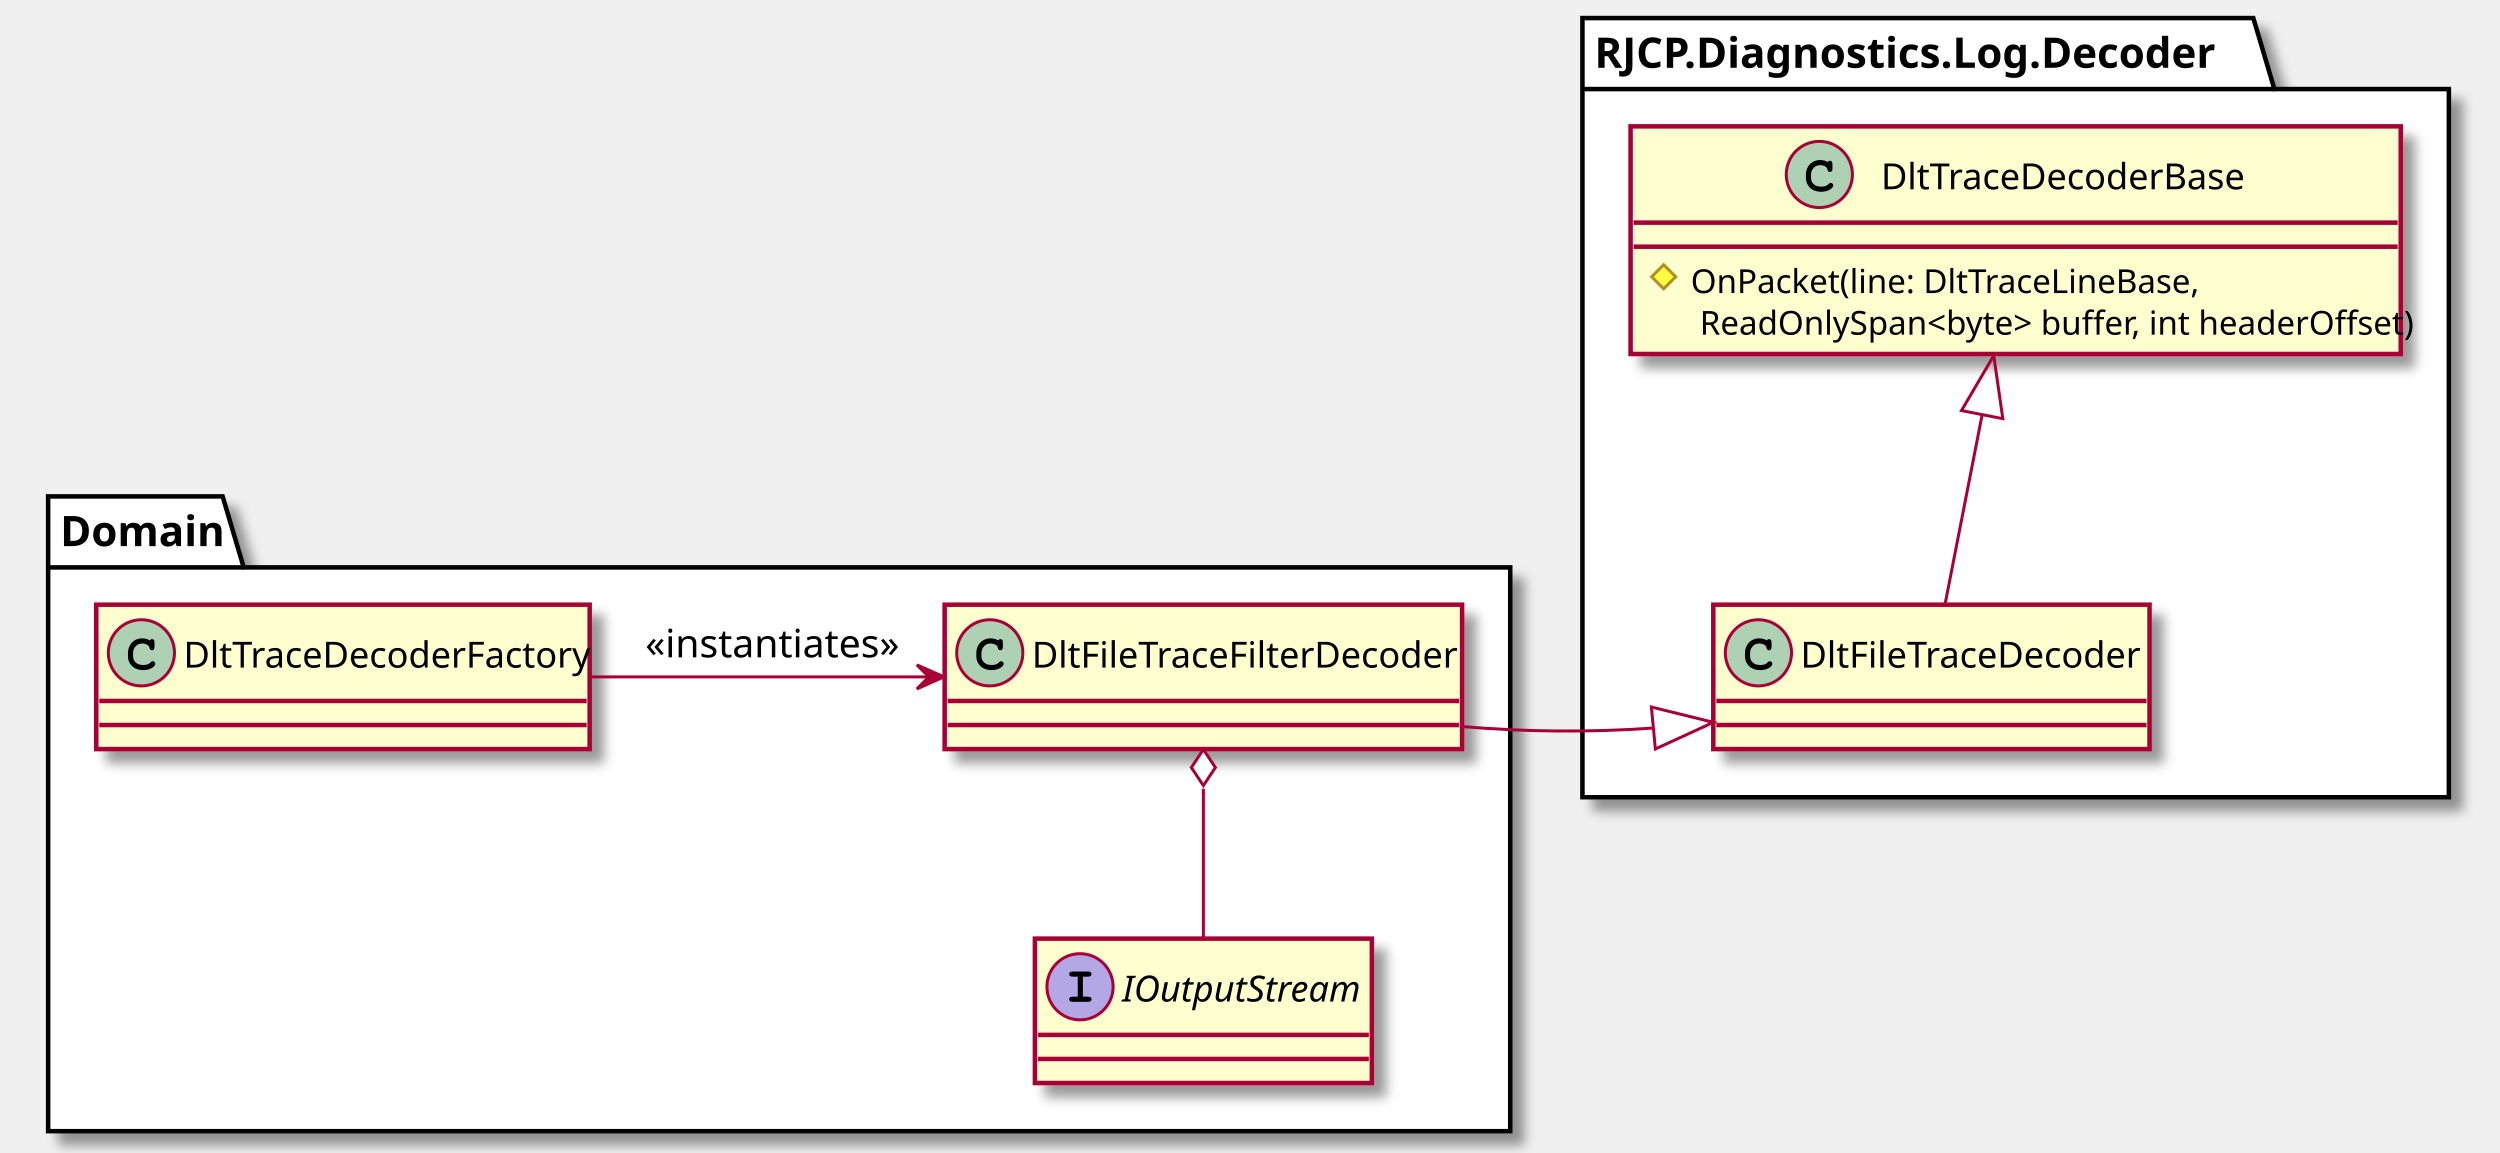
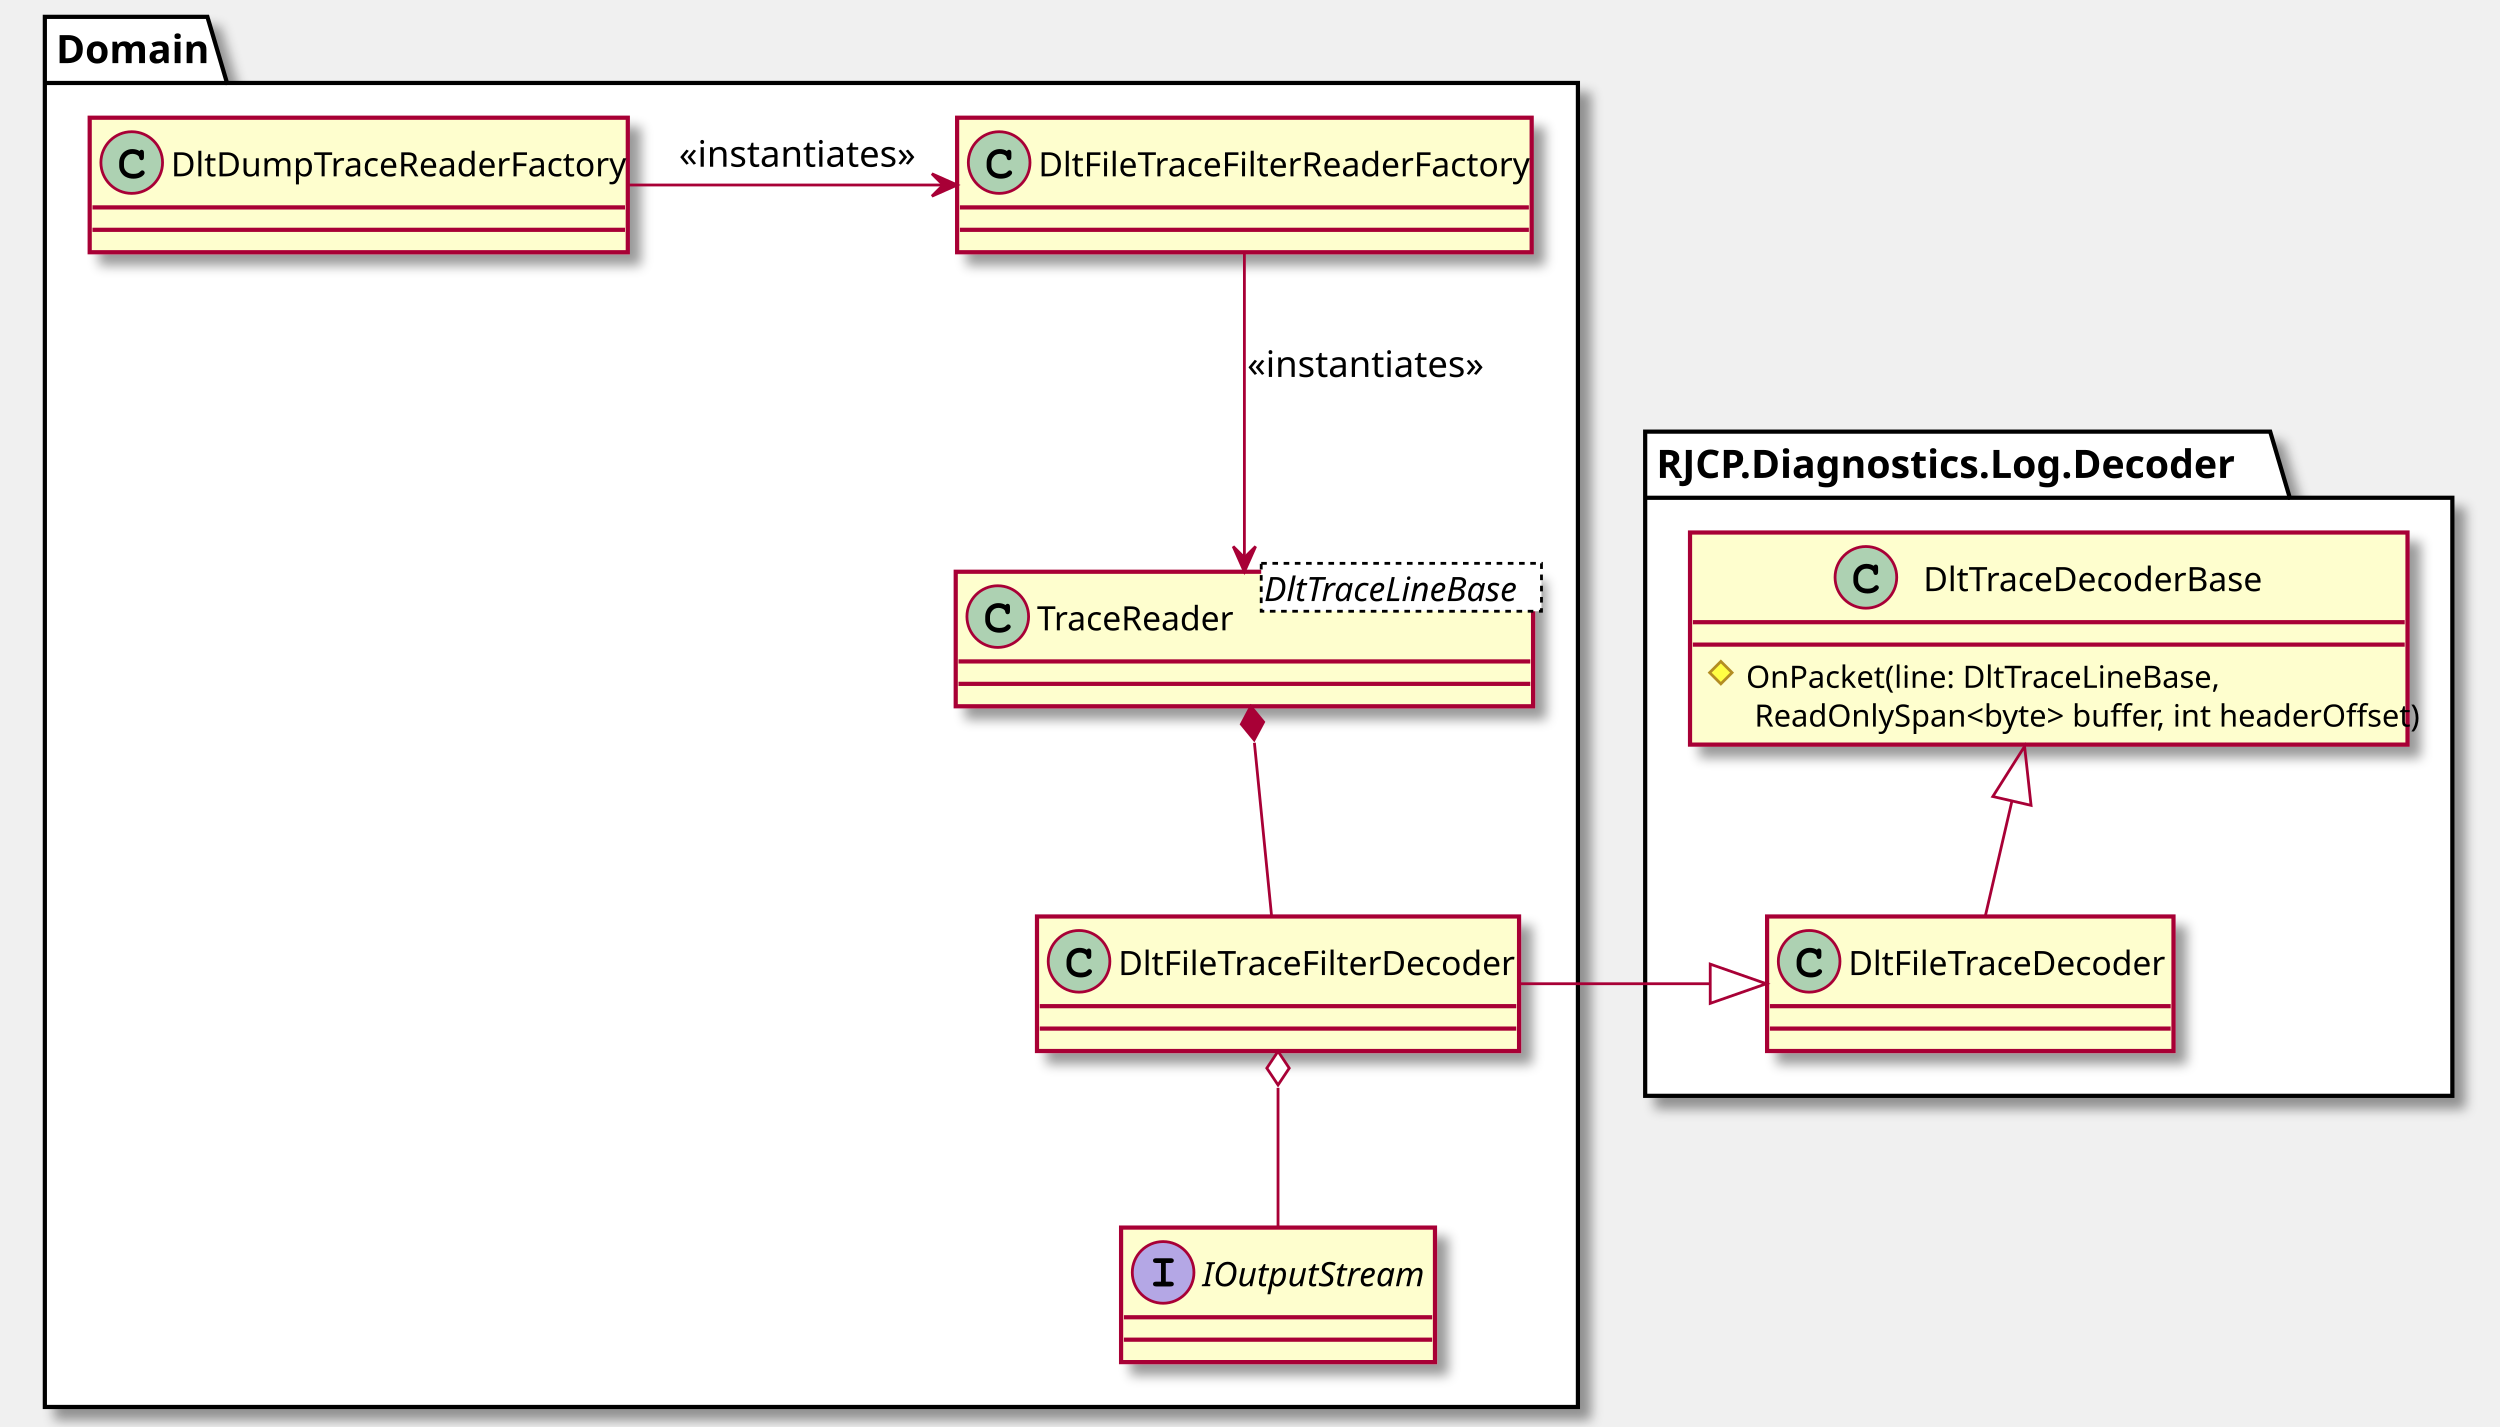
- <svg xmlns="http://www.w3.org/2000/svg" contentScriptType="application/ecmascript" contentStyleType="text/css" height="383px" preserveAspectRatio="none" style="width:831px;height:383px;background:#FFFFFF;" version="1.1" viewBox="0 0 831 383" width="831px" zoomAndPan="magnify">
+ <svg xmlns="http://www.w3.org/2000/svg" contentScriptType="application/ecmascript" contentStyleType="text/css" height="509px" preserveAspectRatio="none" style="width:892px;height:509px;background:#FFFFFF;" version="1.1" viewBox="0 0 892 509" width="892px" zoomAndPan="magnify">
  <defs>
-     <filter height="300%" id="fz4izwlgbkw1t" width="300%" x="-1" y="-1">
+     <filter height="300%" id="f17k44if30lgor" width="300%" x="-1" y="-1">
      <feGaussianBlur result="blurOut" stdDeviation="2.0" />
      <feColorMatrix in="blurOut" result="blurOut2" type="matrix" values="0 0 0 0 0 0 0 0 0 0 0 0 0 0 0 0 0 0 .4 0" />
      <feOffset dx="4.0" dy="4.0" in="blurOut2" result="blurOut3" />
      <feBlend in="SourceGraphic" in2="blurOut3" mode="normal" />
    </filter>
  </defs>
  <g>
-     <polygon fill="#FFFFFF" filter="url(#fz4izwlgbkw1t)" points="16,165,74,165,81,188.609,502,188.609,502,376,16,376,16,165" style="stroke:#000000;stroke-width:1.5;" />
-     <line style="stroke:#000000;stroke-width:1.5;" x1="16" x2="81" y1="188.609" y2="188.609" />
-     <text fill="#000000" font-family="sans-serif" font-size="14" font-weight="bold" lengthAdjust="spacing" textLength="52" x="20" y="181.533">Domain</text>
-     <polygon fill="#FFFFFF" filter="url(#fz4izwlgbkw1t)" points="526,6,749,6,756,29.609,814,29.609,814,265,526,265,526,6" style="stroke:#000000;stroke-width:1.5;" />
-     <line style="stroke:#000000;stroke-width:1.5;" x1="526" x2="756" y1="29.609" y2="29.609" />
-     <text fill="#000000" font-family="sans-serif" font-size="14" font-weight="bold" lengthAdjust="spacing" textLength="217" x="530" y="22.533">RJCP.Diagnostics.Log.Decoder</text>
-     <rect codeLine="3" fill="#FEFECE" filter="url(#fz4izwlgbkw1t)" height="48" id="Domain.DltTraceDecoderFactory" style="stroke:#A80036;stroke-width:1.5;" width="164" x="32" y="201" />
-     <ellipse cx="47" cy="217" fill="#ADD1B2" rx="11" ry="11" style="stroke:#A80036;stroke-width:1.0;" />
-     <path d="M49.766,212.875 Q49.922,212.656 50.109,212.547 Q50.297,212.438 50.516,212.438 Q50.891,212.438 51.125,212.695 Q51.359,212.953 51.359,213.562 L51.359,215.016 Q51.359,215.625 51.125,215.891 Q50.891,216.156 50.516,216.156 Q50.172,216.156 49.969,215.953 Q49.766,215.766 49.656,215.25 Q49.609,214.891 49.422,214.703 Q49.094,214.328 48.484,214.109 Q47.875,213.891 47.25,213.891 Q46.484,213.891 45.852,214.219 Q45.219,214.547 44.727,215.297 Q44.234,216.047 44.234,217.078 L44.234,218.172 Q44.234,219.406 45.125,220.227 Q46.016,221.047 47.609,221.047 Q48.547,221.047 49.203,220.797 Q49.594,220.641 50.016,220.203 Q50.281,219.938 50.43,219.859 Q50.578,219.781 50.781,219.781 Q51.109,219.781 51.367,220.039 Q51.625,220.297 51.625,220.641 Q51.625,220.984 51.281,221.391 Q50.781,221.969 49.984,222.297 Q48.906,222.75 47.609,222.75 Q46.094,222.75 44.891,222.125 Q43.906,221.625 43.219,220.555 Q42.531,219.484 42.531,218.203 L42.531,217.047 Q42.531,215.719 43.148,214.57 Q43.766,213.422 44.859,212.805 Q45.953,212.188 47.188,212.188 Q47.922,212.188 48.57,212.352 Q49.219,212.516 49.766,212.875 Z " fill="#000000" />
-     <text fill="#000000" font-family="sans-serif" font-size="12" lengthAdjust="spacing" textLength="132" x="61" y="221.91">DltTraceDecoderFactory</text>
-     <line style="stroke:#A80036;stroke-width:1.5;" x1="33" x2="195" y1="233" y2="233" />
-     <line style="stroke:#A80036;stroke-width:1.5;" x1="33" x2="195" y1="241" y2="241" />
-     <rect codeLine="4" fill="#FEFECE" filter="url(#fz4izwlgbkw1t)" height="48" id="Domain.IOutputStream" style="stroke:#A80036;stroke-width:1.5;" width="112" x="344" y="312" />
-     <ellipse cx="359" cy="328" fill="#B4A7E5" rx="11" ry="11" style="stroke:#A80036;stroke-width:1.0;" />
-     <path d="M359.953,324.641 L359.953,331.297 L361.672,331.297 Q362.281,331.297 362.547,331.531 Q362.812,331.766 362.812,332.156 Q362.812,332.531 362.547,332.766 Q362.281,333 361.672,333 L356.531,333 Q355.922,333 355.656,332.766 Q355.391,332.531 355.391,332.141 Q355.391,331.766 355.656,331.531 Q355.922,331.297 356.531,331.297 L358.25,331.297 L358.25,324.641 L356.531,324.641 Q355.922,324.641 355.656,324.406 Q355.391,324.172 355.391,323.781 Q355.391,323.406 355.656,323.172 Q355.922,322.938 356.531,322.938 L361.672,322.938 Q362.281,322.938 362.547,323.172 Q362.812,323.406 362.812,323.781 Q362.812,324.172 362.547,324.406 Q362.281,324.641 361.672,324.641 L359.953,324.641 Z " fill="#000000" />
-     <text fill="#000000" font-family="sans-serif" font-size="12" font-style="italic" lengthAdjust="spacing" textLength="80" x="373" y="332.91">IOutputStream</text>
-     <line style="stroke:#A80036;stroke-width:1.5;" x1="345" x2="455" y1="344" y2="344" />
-     <line style="stroke:#A80036;stroke-width:1.5;" x1="345" x2="455" y1="352" y2="352" />
-     <rect codeLine="8" fill="#FEFECE" filter="url(#fz4izwlgbkw1t)" height="48" id="Domain.DltFileTraceFilterDecoder" style="stroke:#A80036;stroke-width:1.5;" width="172" x="314" y="201" />
-     <ellipse cx="329" cy="217" fill="#ADD1B2" rx="11" ry="11" style="stroke:#A80036;stroke-width:1.0;" />
-     <path d="M331.766,212.875 Q331.922,212.656 332.109,212.547 Q332.297,212.438 332.516,212.438 Q332.891,212.438 333.125,212.695 Q333.359,212.953 333.359,213.562 L333.359,215.016 Q333.359,215.625 333.125,215.891 Q332.891,216.156 332.516,216.156 Q332.172,216.156 331.969,215.953 Q331.766,215.766 331.656,215.25 Q331.609,214.891 331.422,214.703 Q331.094,214.328 330.484,214.109 Q329.875,213.891 329.25,213.891 Q328.484,213.891 327.852,214.219 Q327.219,214.547 326.727,215.297 Q326.234,216.047 326.234,217.078 L326.234,218.172 Q326.234,219.406 327.125,220.227 Q328.016,221.047 329.609,221.047 Q330.547,221.047 331.203,220.797 Q331.594,220.641 332.016,220.203 Q332.281,219.938 332.43,219.859 Q332.578,219.781 332.781,219.781 Q333.109,219.781 333.367,220.039 Q333.625,220.297 333.625,220.641 Q333.625,220.984 333.281,221.391 Q332.781,221.969 331.984,222.297 Q330.906,222.75 329.609,222.75 Q328.094,222.75 326.891,222.125 Q325.906,221.625 325.219,220.555 Q324.531,219.484 324.531,218.203 L324.531,217.047 Q324.531,215.719 325.148,214.57 Q325.766,213.422 326.859,212.805 Q327.953,212.188 329.188,212.188 Q329.922,212.188 330.57,212.352 Q331.219,212.516 331.766,212.875 Z " fill="#000000" />
-     <text fill="#000000" font-family="sans-serif" font-size="12" lengthAdjust="spacing" textLength="140" x="343" y="221.91">DltFileTraceFilterDecoder</text>
-     <line style="stroke:#A80036;stroke-width:1.5;" x1="315" x2="485" y1="233" y2="233" />
-     <line style="stroke:#A80036;stroke-width:1.5;" x1="315" x2="485" y1="241" y2="241" />
-     <rect codeLine="17" fill="#FEFECE" filter="url(#fz4izwlgbkw1t)" height="48" id="RJCP.Diagnostics.Log.Decoder.DltFileTraceDecoder" style="stroke:#A80036;stroke-width:1.5;" width="145" x="569.5" y="201" />
-     <ellipse cx="584.5" cy="217" fill="#ADD1B2" rx="11" ry="11" style="stroke:#A80036;stroke-width:1.0;" />
-     <path d="M587.266,212.875 Q587.422,212.656 587.609,212.547 Q587.797,212.438 588.016,212.438 Q588.391,212.438 588.625,212.695 Q588.859,212.953 588.859,213.562 L588.859,215.016 Q588.859,215.625 588.625,215.891 Q588.391,216.156 588.016,216.156 Q587.672,216.156 587.469,215.953 Q587.266,215.766 587.156,215.25 Q587.109,214.891 586.922,214.703 Q586.594,214.328 585.984,214.109 Q585.375,213.891 584.75,213.891 Q583.984,213.891 583.352,214.219 Q582.719,214.547 582.227,215.297 Q581.734,216.047 581.734,217.078 L581.734,218.172 Q581.734,219.406 582.625,220.227 Q583.516,221.047 585.109,221.047 Q586.047,221.047 586.703,220.797 Q587.094,220.641 587.516,220.203 Q587.781,219.938 587.93,219.859 Q588.078,219.781 588.281,219.781 Q588.609,219.781 588.867,220.039 Q589.125,220.297 589.125,220.641 Q589.125,220.984 588.781,221.391 Q588.281,221.969 587.484,222.297 Q586.406,222.75 585.109,222.75 Q583.594,222.75 582.391,222.125 Q581.406,221.625 580.719,220.555 Q580.031,219.484 580.031,218.203 L580.031,217.047 Q580.031,215.719 580.648,214.57 Q581.266,213.422 582.359,212.805 Q583.453,212.188 584.688,212.188 Q585.422,212.188 586.07,212.352 Q586.719,212.516 587.266,212.875 Z " fill="#000000" />
-     <text fill="#000000" font-family="sans-serif" font-size="12" lengthAdjust="spacing" textLength="113" x="598.5" y="221.91">DltFileTraceDecoder</text>
-     <line style="stroke:#A80036;stroke-width:1.5;" x1="570.5" x2="713.5" y1="233" y2="233" />
-     <line style="stroke:#A80036;stroke-width:1.5;" x1="570.5" x2="713.5" y1="241" y2="241" />
-     <rect codeLine="14" fill="#FEFECE" filter="url(#fz4izwlgbkw1t)" height="75.672" id="RJCP.Diagnostics.Log.Decoder.DltTraceDecoderBase" style="stroke:#A80036;stroke-width:1.5;" width="256" x="542" y="42" />
-     <ellipse cx="604.75" cy="58" fill="#ADD1B2" rx="11" ry="11" style="stroke:#A80036;stroke-width:1.0;" />
-     <path d="M607.516,53.875 Q607.672,53.656 607.859,53.547 Q608.047,53.438 608.266,53.438 Q608.641,53.438 608.875,53.695 Q609.109,53.953 609.109,54.562 L609.109,56.016 Q609.109,56.625 608.875,56.891 Q608.641,57.156 608.266,57.156 Q607.922,57.156 607.719,56.953 Q607.516,56.766 607.406,56.25 Q607.359,55.891 607.172,55.703 Q606.844,55.328 606.234,55.109 Q605.625,54.891 605,54.891 Q604.234,54.891 603.602,55.219 Q602.969,55.547 602.477,56.297 Q601.984,57.047 601.984,58.078 L601.984,59.172 Q601.984,60.406 602.875,61.227 Q603.766,62.047 605.359,62.047 Q606.297,62.047 606.953,61.797 Q607.344,61.641 607.766,61.203 Q608.031,60.938 608.18,60.859 Q608.328,60.781 608.531,60.781 Q608.859,60.781 609.117,61.039 Q609.375,61.297 609.375,61.641 Q609.375,61.984 609.031,62.391 Q608.531,62.969 607.734,63.297 Q606.656,63.75 605.359,63.75 Q603.844,63.75 602.641,63.125 Q601.656,62.625 600.969,61.555 Q600.281,60.484 600.281,59.203 L600.281,58.047 Q600.281,56.719 600.898,55.57 Q601.516,54.422 602.609,53.805 Q603.703,53.188 604.938,53.188 Q605.672,53.188 606.32,53.352 Q606.969,53.516 607.516,53.875 Z " fill="#000000" />
-     <text fill="#000000" font-family="sans-serif" font-size="12" lengthAdjust="spacing" textLength="122" x="625.25" y="62.91">DltTraceDecoderBase</text>
-     <line style="stroke:#A80036;stroke-width:1.5;" x1="543" x2="797" y1="74" y2="74" />
-     <line style="stroke:#A80036;stroke-width:1.5;" x1="543" x2="797" y1="82" y2="82" />
-     <polygon fill="#FFFF44" points="553,88,557,92,553,96,549,92" style="stroke:#B38D22;stroke-width:1.0;" />
-     <text fill="#000000" font-family="sans-serif" font-size="11" lengthAdjust="spacing" textLength="160" x="562" y="97.419">OnPacket(line: DltTraceLineBase,</text>
-     <text fill="#000000" font-family="sans-serif" font-size="11" lengthAdjust="spacing" textLength="227" x="565" y="111.255">ReadOnlySpan&lt;byte&gt; buffer, int headerOffset)</text>
-     <path codeLine="6" d="M196.34,225 C231.41,225 272.46,225 308.49,225 " fill="none" id="Domain.DltTraceDecoderFactory-to-Domain.DltFileTraceFilterDecoder" style="stroke:#A80036;stroke-width:1.0;" />
-     <polygon fill="#A80036" points="313.76,225,304.76,221,308.76,225,304.76,229,313.76,225" style="stroke:#A80036;stroke-width:1.0;" />
-     <text fill="#000000" font-family="sans-serif" font-size="13" lengthAdjust="spacing" textLength="81" x="214.5" y="218.495">«instantiates»</text>
-     <path codeLine="9" d="M486.02,241.5 C507.11,243.31 528.19,243.48 549.28,242.02 " fill="none" id="Domain.DltFileTraceFilterDecoder-to-RJCP.Diagnostics.Log.Decoder.DltFileTraceDecoder" style="stroke:#A80036;stroke-width:1.0;" />
-     <polygon fill="none" points="548.93,235.02,569.5,240.11,550.24,248.96,548.93,235.02" style="stroke:#A80036;stroke-width:1.0;" />
-     <path codeLine="10" d="M400,262.15 C400,278.56 400,297.47 400,311.92 " fill="none" id="Domain.DltFileTraceFilterDecoder-backto-Domain.IOutputStream" style="stroke:#A80036;stroke-width:1.0;" />
-     <polygon fill="#FFFFFF" points="400,249.12,396,255.12,400,261.12,404,255.12,400,249.12" style="stroke:#A80036;stroke-width:1.0;" />
-     <path codeLine="18" d="M658.84,137.99 C654.54,159.96 649.86,183.84 646.53,200.85 " fill="none" id="RJCP.Diagnostics.Log.Decoder.DltTraceDecoderBase-backto-RJCP.Diagnostics.Log.Decoder.DltFileTraceDecoder" style="stroke:#A80036;stroke-width:1.0;" />
-     <polygon fill="none" points="652,136.48,662.72,118.2,665.74,139.17,652,136.48" style="stroke:#A80036;stroke-width:1.0;" />
+     <polygon fill="#FFFFFF" filter="url(#f17k44if30lgor)" points="16,6,74,6,81,29.609,563,29.609,563,502,16,502,16,6" style="stroke:#000000;stroke-width:1.5;" />
+     <line style="stroke:#000000;stroke-width:1.5;" x1="16" x2="81" y1="29.609" y2="29.609" />
+     <text fill="#000000" font-family="sans-serif" font-size="14" font-weight="bold" lengthAdjust="spacing" textLength="52" x="20" y="22.533">Domain</text>
+     <polygon fill="#FFFFFF" filter="url(#f17k44if30lgor)" points="587,154,810,154,817,177.609,875,177.609,875,391,587,391,587,154" style="stroke:#000000;stroke-width:1.5;" />
+     <line style="stroke:#000000;stroke-width:1.5;" x1="587" x2="817" y1="177.609" y2="177.609" />
+     <text fill="#000000" font-family="sans-serif" font-size="14" font-weight="bold" lengthAdjust="spacing" textLength="217" x="591" y="170.533">RJCP.Diagnostics.Log.Decoder</text>
+     <rect codeLine="3" fill="#FEFECE" filter="url(#f17k44if30lgor)" height="48" id="Domain.DltDumpTraceReaderFactory" style="stroke:#A80036;stroke-width:1.5;" width="192" x="32" y="42" />
+     <ellipse cx="47" cy="58" fill="#ADD1B2" rx="11" ry="11" style="stroke:#A80036;stroke-width:1.0;" />
+     <path d="M49.766,53.875 Q49.922,53.656 50.109,53.547 Q50.297,53.438 50.516,53.438 Q50.891,53.438 51.125,53.695 Q51.359,53.953 51.359,54.562 L51.359,56.016 Q51.359,56.625 51.125,56.891 Q50.891,57.156 50.516,57.156 Q50.172,57.156 49.969,56.953 Q49.766,56.766 49.656,56.25 Q49.609,55.891 49.422,55.703 Q49.094,55.328 48.484,55.109 Q47.875,54.891 47.25,54.891 Q46.484,54.891 45.852,55.219 Q45.219,55.547 44.727,56.297 Q44.234,57.047 44.234,58.078 L44.234,59.172 Q44.234,60.406 45.125,61.227 Q46.016,62.047 47.609,62.047 Q48.547,62.047 49.203,61.797 Q49.594,61.641 50.016,61.203 Q50.281,60.938 50.43,60.859 Q50.578,60.781 50.781,60.781 Q51.109,60.781 51.367,61.039 Q51.625,61.297 51.625,61.641 Q51.625,61.984 51.281,62.391 Q50.781,62.969 49.984,63.297 Q48.906,63.75 47.609,63.75 Q46.094,63.75 44.891,63.125 Q43.906,62.625 43.219,61.555 Q42.531,60.484 42.531,59.203 L42.531,58.047 Q42.531,56.719 43.148,55.57 Q43.766,54.422 44.859,53.805 Q45.953,53.188 47.188,53.188 Q47.922,53.188 48.57,53.352 Q49.219,53.516 49.766,53.875 Z " fill="#000000" />
+     <text fill="#000000" font-family="sans-serif" font-size="12" lengthAdjust="spacing" textLength="160" x="61" y="62.91">DltDumpTraceReaderFactory</text>
+     <line style="stroke:#A80036;stroke-width:1.5;" x1="33" x2="223" y1="74" y2="74" />
+     <line style="stroke:#A80036;stroke-width:1.5;" x1="33" x2="223" y1="82" y2="82" />
+     <rect codeLine="4" fill="#FEFECE" filter="url(#f17k44if30lgor)" height="48" id="Domain.IOutputStream" style="stroke:#A80036;stroke-width:1.5;" width="112" x="400" y="438" />
+     <ellipse cx="415" cy="454" fill="#B4A7E5" rx="11" ry="11" style="stroke:#A80036;stroke-width:1.0;" />
+     <path d="M415.953,450.641 L415.953,457.297 L417.672,457.297 Q418.281,457.297 418.547,457.531 Q418.812,457.766 418.812,458.156 Q418.812,458.531 418.547,458.766 Q418.281,459 417.672,459 L412.531,459 Q411.922,459 411.656,458.766 Q411.391,458.531 411.391,458.141 Q411.391,457.766 411.656,457.531 Q411.922,457.297 412.531,457.297 L414.25,457.297 L414.25,450.641 L412.531,450.641 Q411.922,450.641 411.656,450.406 Q411.391,450.172 411.391,449.781 Q411.391,449.406 411.656,449.172 Q411.922,448.938 412.531,448.938 L417.672,448.938 Q418.281,448.938 418.547,449.172 Q418.812,449.406 418.812,449.781 Q418.812,450.172 418.547,450.406 Q418.281,450.641 417.672,450.641 L415.953,450.641 Z " fill="#000000" />
+     <text fill="#000000" font-family="sans-serif" font-size="12" font-style="italic" lengthAdjust="spacing" textLength="80" x="429" y="458.91">IOutputStream</text>
+     <line style="stroke:#A80036;stroke-width:1.5;" x1="401" x2="511" y1="470" y2="470" />
+     <line style="stroke:#A80036;stroke-width:1.5;" x1="401" x2="511" y1="478" y2="478" />
+     <rect codeLine="8" fill="#FEFECE" filter="url(#f17k44if30lgor)" height="48" id="Domain.DltFileTraceFilterReaderFactory" style="stroke:#A80036;stroke-width:1.5;" width="205" x="341.5" y="42" />
+     <ellipse cx="356.5" cy="58" fill="#ADD1B2" rx="11" ry="11" style="stroke:#A80036;stroke-width:1.0;" />
+     <path d="M359.266,53.875 Q359.422,53.656 359.609,53.547 Q359.797,53.438 360.016,53.438 Q360.391,53.438 360.625,53.695 Q360.859,53.953 360.859,54.562 L360.859,56.016 Q360.859,56.625 360.625,56.891 Q360.391,57.156 360.016,57.156 Q359.672,57.156 359.469,56.953 Q359.266,56.766 359.156,56.25 Q359.109,55.891 358.922,55.703 Q358.594,55.328 357.984,55.109 Q357.375,54.891 356.75,54.891 Q355.984,54.891 355.352,55.219 Q354.719,55.547 354.227,56.297 Q353.734,57.047 353.734,58.078 L353.734,59.172 Q353.734,60.406 354.625,61.227 Q355.516,62.047 357.109,62.047 Q358.047,62.047 358.703,61.797 Q359.094,61.641 359.516,61.203 Q359.781,60.938 359.93,60.859 Q360.078,60.781 360.281,60.781 Q360.609,60.781 360.867,61.039 Q361.125,61.297 361.125,61.641 Q361.125,61.984 360.781,62.391 Q360.281,62.969 359.484,63.297 Q358.406,63.75 357.109,63.75 Q355.594,63.75 354.391,63.125 Q353.406,62.625 352.719,61.555 Q352.031,60.484 352.031,59.203 L352.031,58.047 Q352.031,56.719 352.648,55.57 Q353.266,54.422 354.359,53.805 Q355.453,53.188 356.688,53.188 Q357.422,53.188 358.07,53.352 Q358.719,53.516 359.266,53.875 Z " fill="#000000" />
+     <text fill="#000000" font-family="sans-serif" font-size="12" lengthAdjust="spacing" textLength="173" x="370.5" y="62.91">DltFileTraceFilterReaderFactory</text>
+     <line style="stroke:#A80036;stroke-width:1.5;" x1="342.5" x2="545.5" y1="74" y2="74" />
+     <line style="stroke:#A80036;stroke-width:1.5;" x1="342.5" x2="545.5" y1="82" y2="82" />
+     <rect codeLine="9" fill="#FEFECE" filter="url(#f17k44if30lgor)" height="48" id="Domain.TraceReader" style="stroke:#A80036;stroke-width:1.5;" width="206" x="341" y="204" />
+     <ellipse cx="356" cy="220" fill="#ADD1B2" rx="11" ry="11" style="stroke:#A80036;stroke-width:1.0;" />
+     <path d="M358.766,215.875 Q358.922,215.656 359.109,215.547 Q359.297,215.438 359.516,215.438 Q359.891,215.438 360.125,215.695 Q360.359,215.953 360.359,216.562 L360.359,218.016 Q360.359,218.625 360.125,218.891 Q359.891,219.156 359.516,219.156 Q359.172,219.156 358.969,218.953 Q358.766,218.766 358.656,218.25 Q358.609,217.891 358.422,217.703 Q358.094,217.328 357.484,217.109 Q356.875,216.891 356.25,216.891 Q355.484,216.891 354.852,217.219 Q354.219,217.547 353.727,218.297 Q353.234,219.047 353.234,220.078 L353.234,221.172 Q353.234,222.406 354.125,223.227 Q355.016,224.047 356.609,224.047 Q357.547,224.047 358.203,223.797 Q358.594,223.641 359.016,223.203 Q359.281,222.938 359.43,222.859 Q359.578,222.781 359.781,222.781 Q360.109,222.781 360.367,223.039 Q360.625,223.297 360.625,223.641 Q360.625,223.984 360.281,224.391 Q359.781,224.969 358.984,225.297 Q357.906,225.75 356.609,225.75 Q355.094,225.75 353.891,225.125 Q352.906,224.625 352.219,223.555 Q351.531,222.484 351.531,221.203 L351.531,220.047 Q351.531,218.719 352.148,217.57 Q352.766,216.422 353.859,215.805 Q354.953,215.188 356.188,215.188 Q356.922,215.188 357.57,215.352 Q358.219,215.516 358.766,215.875 Z " fill="#000000" />
+     <text fill="#000000" font-family="sans-serif" font-size="12" lengthAdjust="spacing" textLength="72" x="370" y="224.91">TraceReader</text>
+     <rect fill="#FFFFFF" height="17.094" style="stroke:#000000;stroke-width:1.0;stroke-dasharray:2.0,2.0;" width="100" x="450" y="201" />
+     <text fill="#000000" font-family="sans-serif" font-size="12" font-style="italic" lengthAdjust="spacing" textLength="98" x="451" y="214.457">DltTraceLineBase</text>
+     <line style="stroke:#A80036;stroke-width:1.5;" x1="342" x2="546" y1="236" y2="236" />
+     <line style="stroke:#A80036;stroke-width:1.5;" x1="342" x2="546" y1="244" y2="244" />
+     <rect codeLine="10" fill="#FEFECE" filter="url(#f17k44if30lgor)" height="48" id="Domain.DltFileTraceFilterDecoder" style="stroke:#A80036;stroke-width:1.5;" width="172" x="370" y="327" />
+     <ellipse cx="385" cy="343" fill="#ADD1B2" rx="11" ry="11" style="stroke:#A80036;stroke-width:1.0;" />
+     <path d="M387.766,338.875 Q387.922,338.656 388.109,338.547 Q388.297,338.438 388.516,338.438 Q388.891,338.438 389.125,338.695 Q389.359,338.953 389.359,339.562 L389.359,341.016 Q389.359,341.625 389.125,341.891 Q388.891,342.156 388.516,342.156 Q388.172,342.156 387.969,341.953 Q387.766,341.766 387.656,341.25 Q387.609,340.891 387.422,340.703 Q387.094,340.328 386.484,340.109 Q385.875,339.891 385.25,339.891 Q384.484,339.891 383.852,340.219 Q383.219,340.547 382.727,341.297 Q382.234,342.047 382.234,343.078 L382.234,344.172 Q382.234,345.406 383.125,346.227 Q384.016,347.047 385.609,347.047 Q386.547,347.047 387.203,346.797 Q387.594,346.641 388.016,346.203 Q388.281,345.938 388.43,345.859 Q388.578,345.781 388.781,345.781 Q389.109,345.781 389.367,346.039 Q389.625,346.297 389.625,346.641 Q389.625,346.984 389.281,347.391 Q388.781,347.969 387.984,348.297 Q386.906,348.75 385.609,348.75 Q384.094,348.75 382.891,348.125 Q381.906,347.625 381.219,346.555 Q380.531,345.484 380.531,344.203 L380.531,343.047 Q380.531,341.719 381.148,340.57 Q381.766,339.422 382.859,338.805 Q383.953,338.188 385.188,338.188 Q385.922,338.188 386.57,338.352 Q387.219,338.516 387.766,338.875 Z " fill="#000000" />
+     <text fill="#000000" font-family="sans-serif" font-size="12" lengthAdjust="spacing" textLength="140" x="399" y="347.91">DltFileTraceFilterDecoder</text>
+     <line style="stroke:#A80036;stroke-width:1.5;" x1="371" x2="541" y1="359" y2="359" />
+     <line style="stroke:#A80036;stroke-width:1.5;" x1="371" x2="541" y1="367" y2="367" />
+     <rect codeLine="21" fill="#FEFECE" filter="url(#f17k44if30lgor)" height="48" id="RJCP.Diagnostics.Log.Decoder.DltFileTraceDecoder" style="stroke:#A80036;stroke-width:1.5;" width="145" x="630.5" y="327" />
+     <ellipse cx="645.5" cy="343" fill="#ADD1B2" rx="11" ry="11" style="stroke:#A80036;stroke-width:1.0;" />
+     <path d="M648.266,338.875 Q648.422,338.656 648.609,338.547 Q648.797,338.438 649.016,338.438 Q649.391,338.438 649.625,338.695 Q649.859,338.953 649.859,339.562 L649.859,341.016 Q649.859,341.625 649.625,341.891 Q649.391,342.156 649.016,342.156 Q648.672,342.156 648.469,341.953 Q648.266,341.766 648.156,341.25 Q648.109,340.891 647.922,340.703 Q647.594,340.328 646.984,340.109 Q646.375,339.891 645.75,339.891 Q644.984,339.891 644.352,340.219 Q643.719,340.547 643.227,341.297 Q642.734,342.047 642.734,343.078 L642.734,344.172 Q642.734,345.406 643.625,346.227 Q644.516,347.047 646.109,347.047 Q647.047,347.047 647.703,346.797 Q648.094,346.641 648.516,346.203 Q648.781,345.938 648.93,345.859 Q649.078,345.781 649.281,345.781 Q649.609,345.781 649.867,346.039 Q650.125,346.297 650.125,346.641 Q650.125,346.984 649.781,347.391 Q649.281,347.969 648.484,348.297 Q647.406,348.75 646.109,348.75 Q644.594,348.75 643.391,348.125 Q642.406,347.625 641.719,346.555 Q641.031,345.484 641.031,344.203 L641.031,343.047 Q641.031,341.719 641.648,340.57 Q642.266,339.422 643.359,338.805 Q644.453,338.188 645.688,338.188 Q646.422,338.188 647.07,338.352 Q647.719,338.516 648.266,338.875 Z " fill="#000000" />
+     <text fill="#000000" font-family="sans-serif" font-size="12" lengthAdjust="spacing" textLength="113" x="659.5" y="347.91">DltFileTraceDecoder</text>
+     <line style="stroke:#A80036;stroke-width:1.5;" x1="631.5" x2="774.5" y1="359" y2="359" />
+     <line style="stroke:#A80036;stroke-width:1.5;" x1="631.5" x2="774.5" y1="367" y2="367" />
+     <rect codeLine="18" fill="#FEFECE" filter="url(#f17k44if30lgor)" height="75.672" id="RJCP.Diagnostics.Log.Decoder.DltTraceDecoderBase" style="stroke:#A80036;stroke-width:1.5;" width="256" x="603" y="190" />
+     <ellipse cx="665.75" cy="206" fill="#ADD1B2" rx="11" ry="11" style="stroke:#A80036;stroke-width:1.0;" />
+     <path d="M668.516,201.875 Q668.672,201.656 668.859,201.547 Q669.047,201.438 669.266,201.438 Q669.641,201.438 669.875,201.695 Q670.109,201.953 670.109,202.562 L670.109,204.016 Q670.109,204.625 669.875,204.891 Q669.641,205.156 669.266,205.156 Q668.922,205.156 668.719,204.953 Q668.516,204.766 668.406,204.25 Q668.359,203.891 668.172,203.703 Q667.844,203.328 667.234,203.109 Q666.625,202.891 666,202.891 Q665.234,202.891 664.602,203.219 Q663.969,203.547 663.477,204.297 Q662.984,205.047 662.984,206.078 L662.984,207.172 Q662.984,208.406 663.875,209.227 Q664.766,210.047 666.359,210.047 Q667.297,210.047 667.953,209.797 Q668.344,209.641 668.766,209.203 Q669.031,208.938 669.18,208.859 Q669.328,208.781 669.531,208.781 Q669.859,208.781 670.117,209.039 Q670.375,209.297 670.375,209.641 Q670.375,209.984 670.031,210.391 Q669.531,210.969 668.734,211.297 Q667.656,211.75 666.359,211.75 Q664.844,211.75 663.641,211.125 Q662.656,210.625 661.969,209.555 Q661.281,208.484 661.281,207.203 L661.281,206.047 Q661.281,204.719 661.898,203.57 Q662.516,202.422 663.609,201.805 Q664.703,201.188 665.938,201.188 Q666.672,201.188 667.32,201.352 Q667.969,201.516 668.516,201.875 Z " fill="#000000" />
+     <text fill="#000000" font-family="sans-serif" font-size="12" lengthAdjust="spacing" textLength="122" x="686.25" y="210.91">DltTraceDecoderBase</text>
+     <line style="stroke:#A80036;stroke-width:1.5;" x1="604" x2="858" y1="222" y2="222" />
+     <line style="stroke:#A80036;stroke-width:1.5;" x1="604" x2="858" y1="230" y2="230" />
+     <polygon fill="#FFFF44" points="614,236,618,240,614,244,610,240" style="stroke:#B38D22;stroke-width:1.0;" />
+     <text fill="#000000" font-family="sans-serif" font-size="11" lengthAdjust="spacing" textLength="160" x="623" y="245.419">OnPacket(line: DltTraceLineBase,</text>
+     <text fill="#000000" font-family="sans-serif" font-size="11" lengthAdjust="spacing" textLength="227" x="626" y="259.255">ReadOnlySpan&lt;byte&gt; buffer, int headerOffset)</text>
+     <path codeLine="6" d="M224.1,66 C259.49,66 299.8,66 336.16,66 " fill="none" id="Domain.DltDumpTraceReaderFactory-to-Domain.DltFileTraceFilterReaderFactory" style="stroke:#A80036;stroke-width:1.0;" />
+     <polygon fill="#A80036" points="341.5,66,332.5,62,336.5,66,332.5,70,341.5,66" style="stroke:#A80036;stroke-width:1.0;" />
+     <text fill="#000000" font-family="sans-serif" font-size="13" lengthAdjust="spacing" textLength="81" x="242.25" y="59.495">«instantiates»</text>
+     <path codeLine="11" d="M444,90.27 C444,119.02 444,167.93 444,198.8 " fill="none" id="Domain.DltFileTraceFilterReaderFactory-to-Domain.TraceReader" style="stroke:#A80036;stroke-width:1.0;" />
+     <polygon fill="#A80036" points="444,203.97,448,194.97,444,198.97,440,194.97,444,203.97" style="stroke:#A80036;stroke-width:1.0;" />
+     <text fill="#000000" font-family="sans-serif" font-size="13" lengthAdjust="spacing" textLength="81" x="445" y="134.495">«instantiates»</text>
+     <path codeLine="12" d="M447.57,265.03 C449.55,284.96 451.95,309.16 453.68,326.63 " fill="none" id="Domain.TraceReader-backto-Domain.DltFileTraceFilterDecoder" style="stroke:#A80036;stroke-width:1.0;" />
+     <polygon fill="#A80036" points="446.29,252.04,442.903,258.406,447.476,263.981,450.863,257.615,446.29,252.04" style="stroke:#A80036;stroke-width:1.0;" />
+     <path codeLine="13" d="M542.35,351 C564.89,351 587.42,351 609.96,351 " fill="none" id="Domain.DltFileTraceFilterDecoder-to-RJCP.Diagnostics.Log.Decoder.DltFileTraceDecoder" style="stroke:#A80036;stroke-width:1.0;" />
+     <polygon fill="none" points="610.21,344,630.21,351,610.21,358,610.21,344" style="stroke:#A80036;stroke-width:1.0;" />
+     <path codeLine="14" d="M456,388.15 C456,404.56 456,423.47 456,437.92 " fill="none" id="Domain.DltFileTraceFilterDecoder-backto-Domain.IOutputStream" style="stroke:#A80036;stroke-width:1.0;" />
+     <polygon fill="#FFFFFF" points="456,375.12,452,381.12,456,387.12,460,381.12,456,375.12" style="stroke:#A80036;stroke-width:1.0;" />
+     <path codeLine="22" d="M717.79,286.09 C714.46,300.46 711.08,315.09 708.39,326.72 " fill="none" id="RJCP.Diagnostics.Log.Decoder.DltTraceDecoderBase-backto-RJCP.Diagnostics.Log.Decoder.DltFileTraceDecoder" style="stroke:#A80036;stroke-width:1.0;" />
+     <polygon fill="none" points="711.04,284.2,722.37,266.29,724.68,287.35,711.04,284.2" style="stroke:#A80036;stroke-width:1.0;" />
  </g>
</svg>
